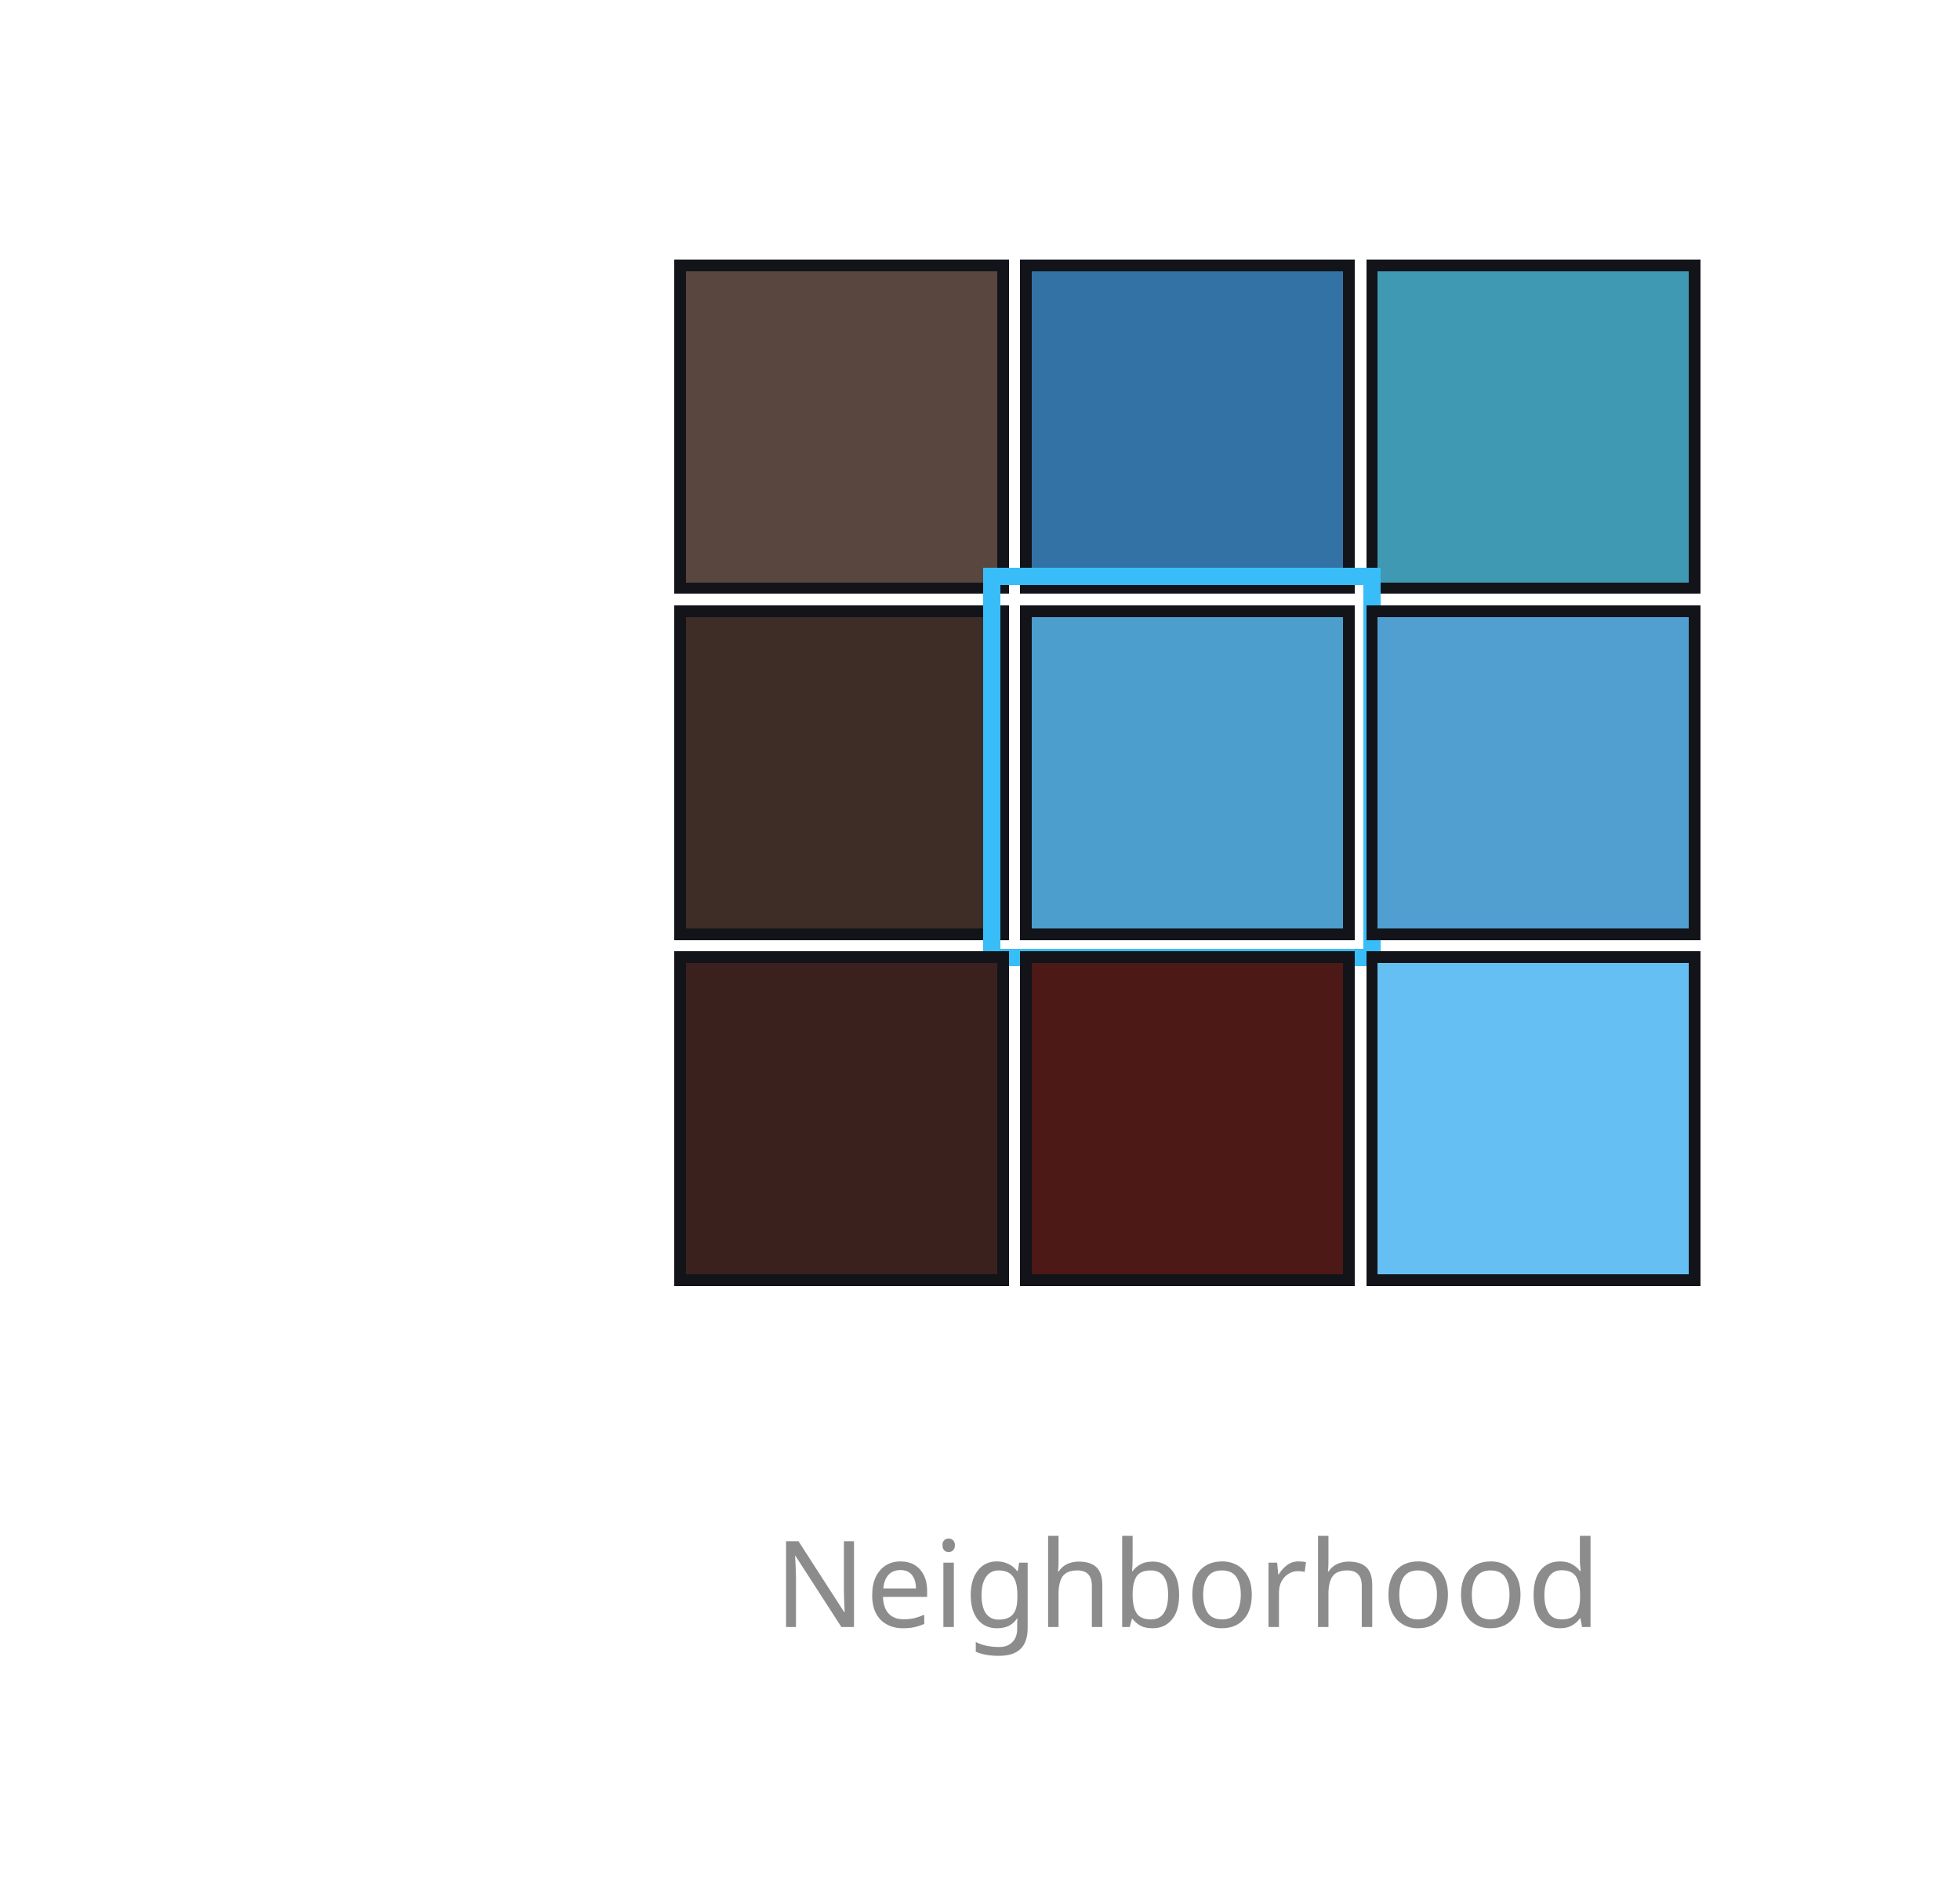
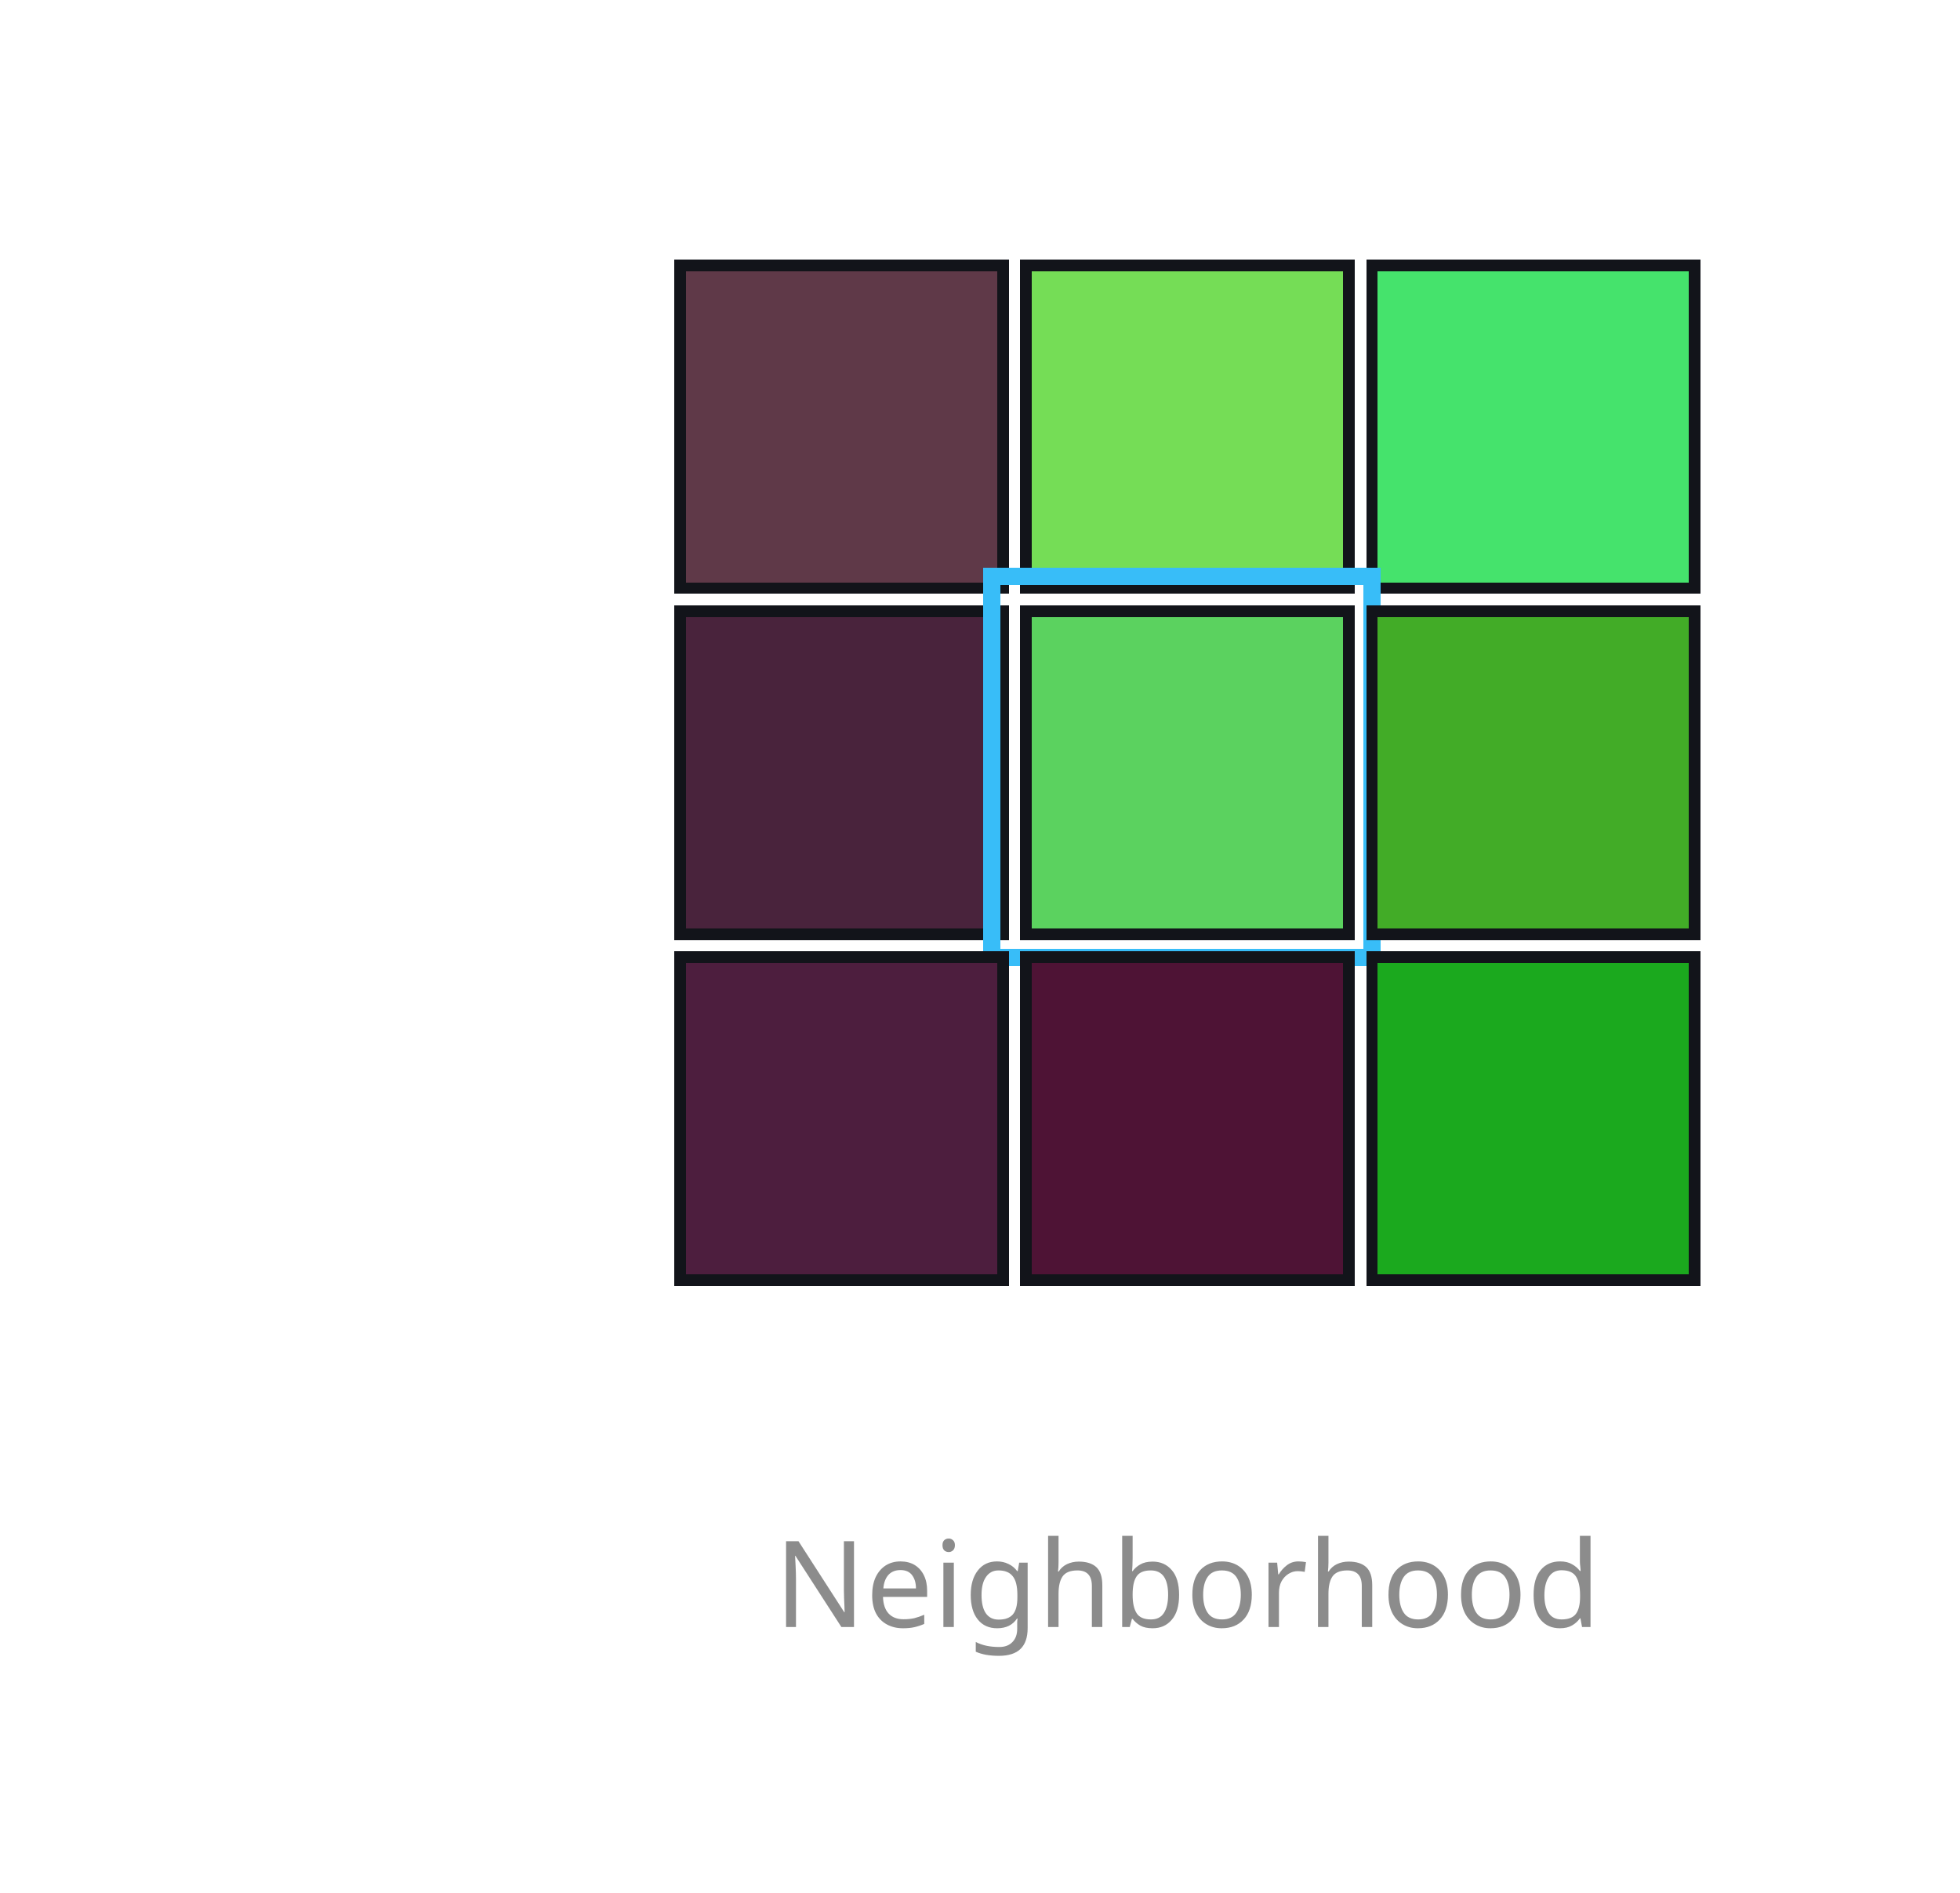
<svg xmlns="http://www.w3.org/2000/svg" baseProfile="full" height="164.105px" version="1.1" viewBox="0,0,170.0,164.105" width="170.0px">
  <defs />
-   <rect fill="rgb(89,71,63)" height="28" shape-rendering="crispEdges" stroke="rgba(18,20,26,1.0)" stroke-width="1.0" width="28" x="59" y="23" />
-   <rect fill="rgb(51,114,165)" height="28" shape-rendering="crispEdges" stroke="rgba(18,20,26,1.0)" stroke-width="1.0" width="28" x="89" y="23" />
-   <rect fill="rgb(63,153,178)" height="28" shape-rendering="crispEdges" stroke="rgba(18,20,26,1.0)" stroke-width="1.0" width="28" x="119" y="23" />
-   <rect fill="rgb(61,45,38)" height="28" shape-rendering="crispEdges" stroke="rgba(18,20,26,1.0)" stroke-width="1.0" width="28" x="59" y="53" />
-   <rect fill="rgb(76,158,204)" height="28" shape-rendering="crispEdges" stroke="rgba(18,20,26,1.0)" stroke-width="1.0" width="28" x="89" y="53" />
+   <rect fill="rgb(95,57,72)" height="28" shape-rendering="crispEdges" stroke="rgba(18,20,26,1.0)" stroke-width="1.0" width="28" x="59" y="23" />
+   <rect fill="rgb(117,221,86)" height="28" shape-rendering="crispEdges" stroke="rgba(18,20,26,1.0)" stroke-width="1.0" width="28" x="89" y="23" />
+   <rect fill="rgb(69,227,108)" height="28" shape-rendering="crispEdges" stroke="rgba(18,20,26,1.0)" stroke-width="1.0" width="28" x="119" y="23" />
+   <rect fill="rgb(73,35,60)" height="28" shape-rendering="crispEdges" stroke="rgba(18,20,26,1.0)" stroke-width="1.0" width="28" x="59" y="53" />
+   <rect fill="rgb(91,210,95)" height="28" shape-rendering="crispEdges" stroke="rgba(18,20,26,1.0)" stroke-width="1.0" width="28" x="89" y="53" />
  <rect fill="none" height="33" shape-rendering="crispEdges" stroke="rgba(56,189,248,1.0)" stroke-width="1.5" width="33" x="86" y="50" />
-   <rect fill="rgb(81,158,209)" height="28" shape-rendering="crispEdges" stroke="rgba(18,20,26,1.0)" stroke-width="1.0" width="28" x="119" y="53" />
-   <rect fill="rgb(58,33,30)" height="28" shape-rendering="crispEdges" stroke="rgba(18,20,26,1.0)" stroke-width="1.0" width="28" x="59" y="83" />
-   <rect fill="rgb(76,25,22)" height="28" shape-rendering="crispEdges" stroke="rgba(18,20,26,1.0)" stroke-width="1.0" width="28" x="89" y="83" />
-   <rect fill="rgb(102,191,242)" height="28" shape-rendering="crispEdges" stroke="rgba(18,20,26,1.0)" stroke-width="1.0" width="28" x="119" y="83" />
+   <rect fill="rgb(66,172,39)" height="28" shape-rendering="crispEdges" stroke="rgba(18,20,26,1.0)" stroke-width="1.0" width="28" x="119" y="53" />
+   <rect fill="rgb(77,30,62)" height="28" shape-rendering="crispEdges" stroke="rgba(18,20,26,1.0)" stroke-width="1.0" width="28" x="59" y="83" />
+   <rect fill="rgb(78,19,53)" height="28" shape-rendering="crispEdges" stroke="rgba(18,20,26,1.0)" stroke-width="1.0" width="28" x="89" y="83" />
+   <rect fill="rgb(27,169,30)" height="28" shape-rendering="crispEdges" stroke="rgba(18,20,26,1.0)" stroke-width="1.0" width="28" x="119" y="83" />
  <text dominant-baseline="central" fill="rgba(128,128,128,0.9)" font-family="sans-serif" font-size="10.4" text-anchor="middle" x="103.0" y="137.053">Neighborhood</text>
</svg>
